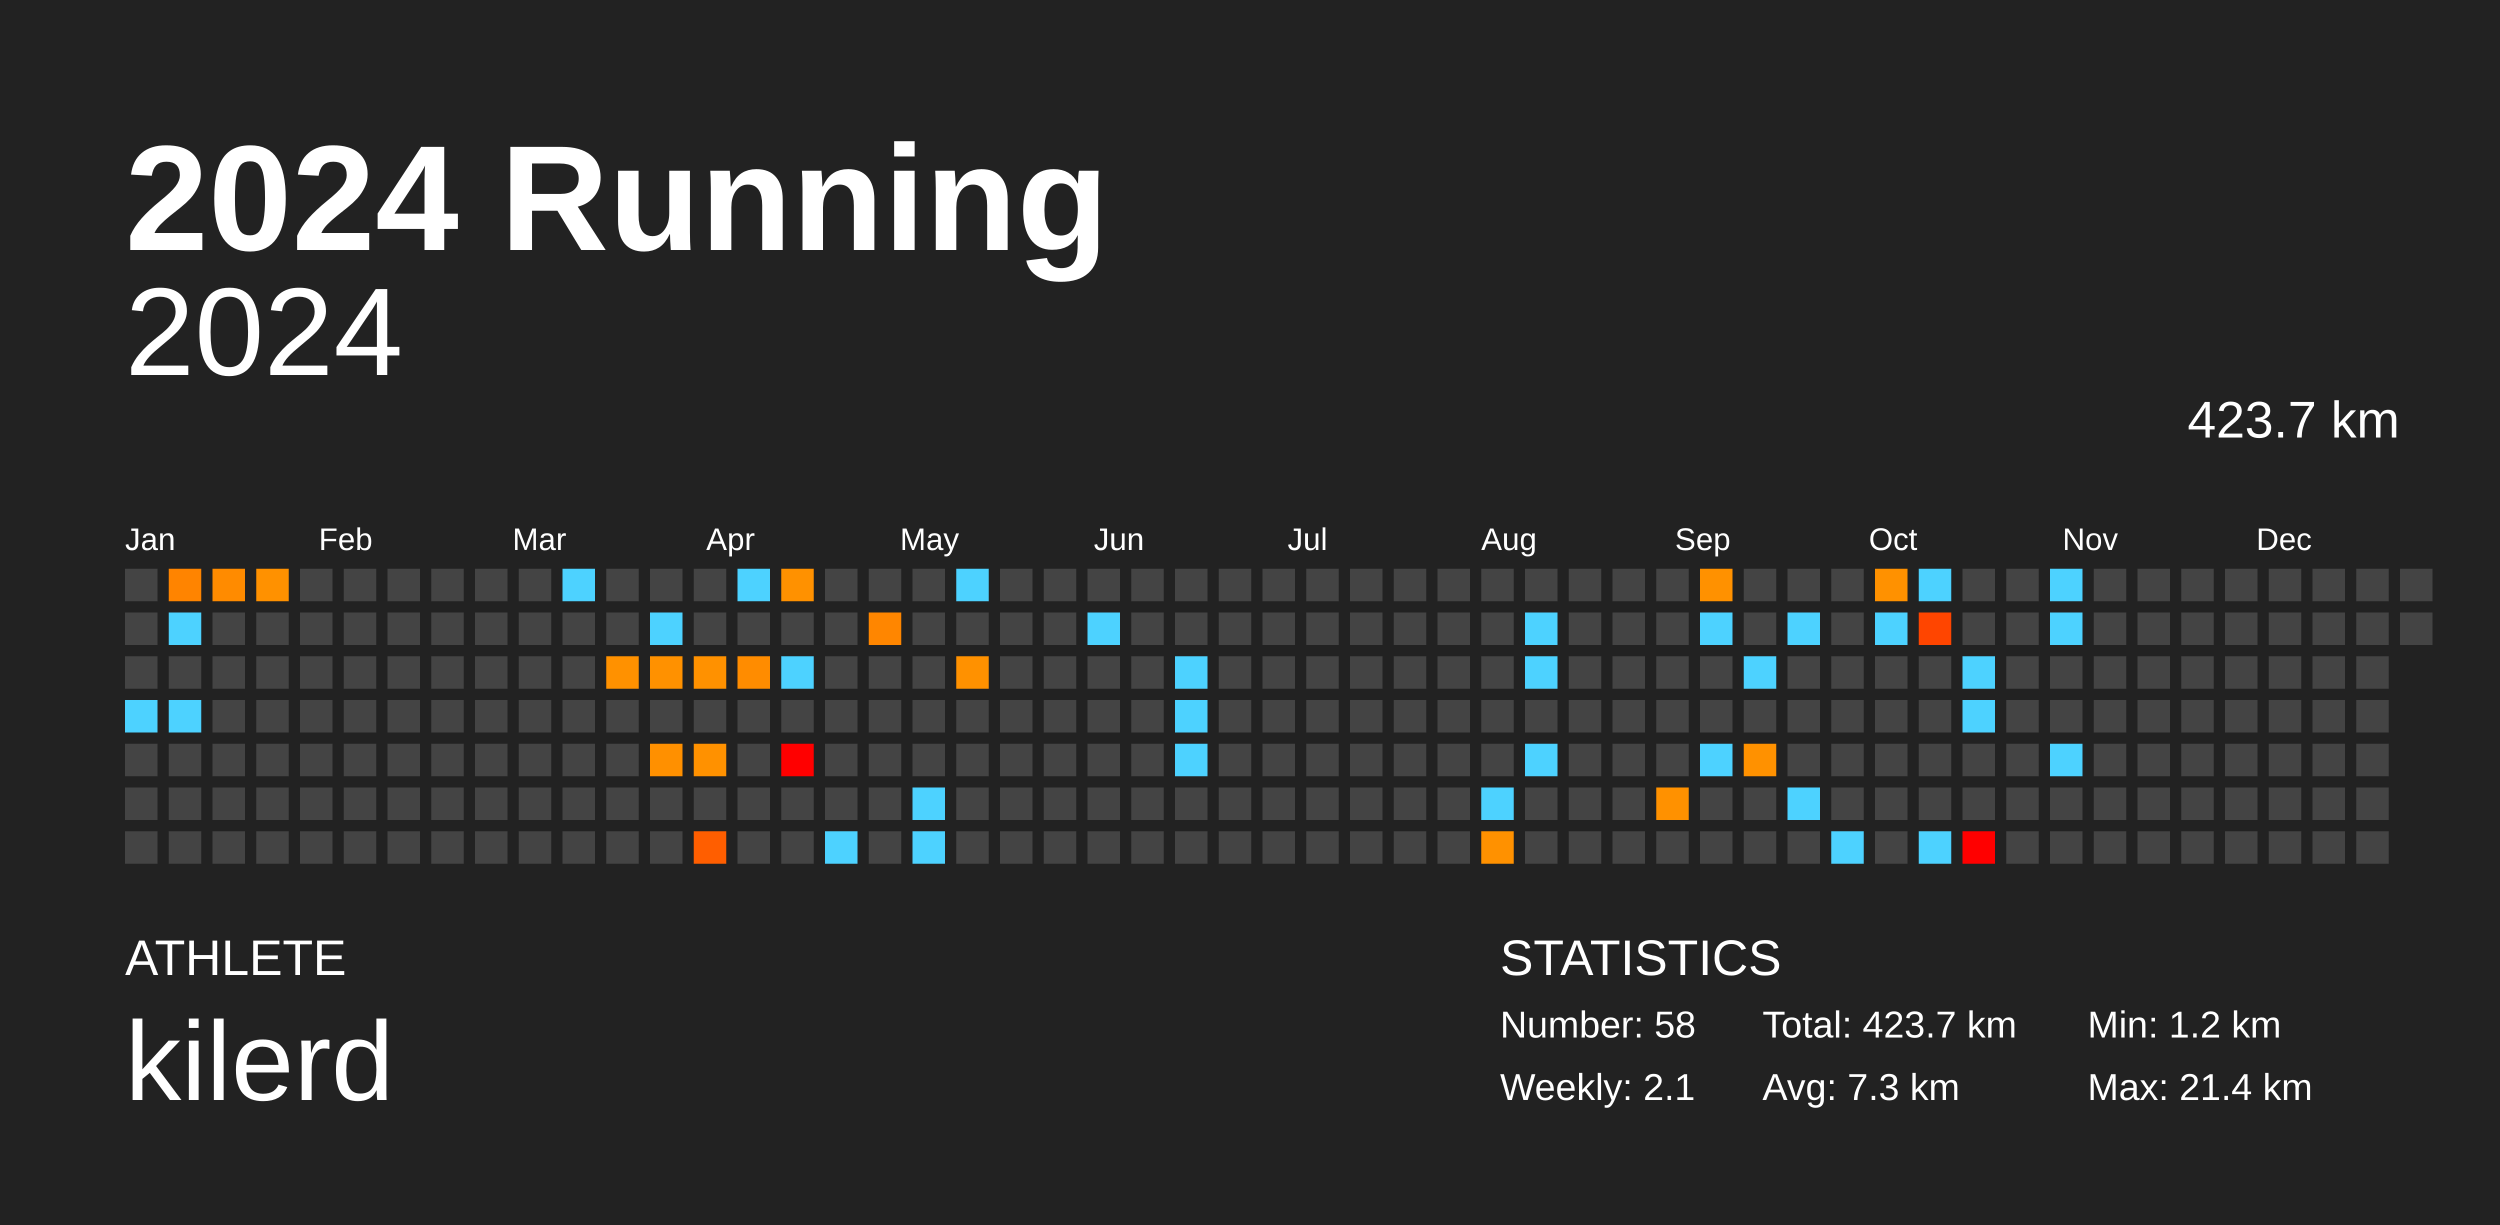
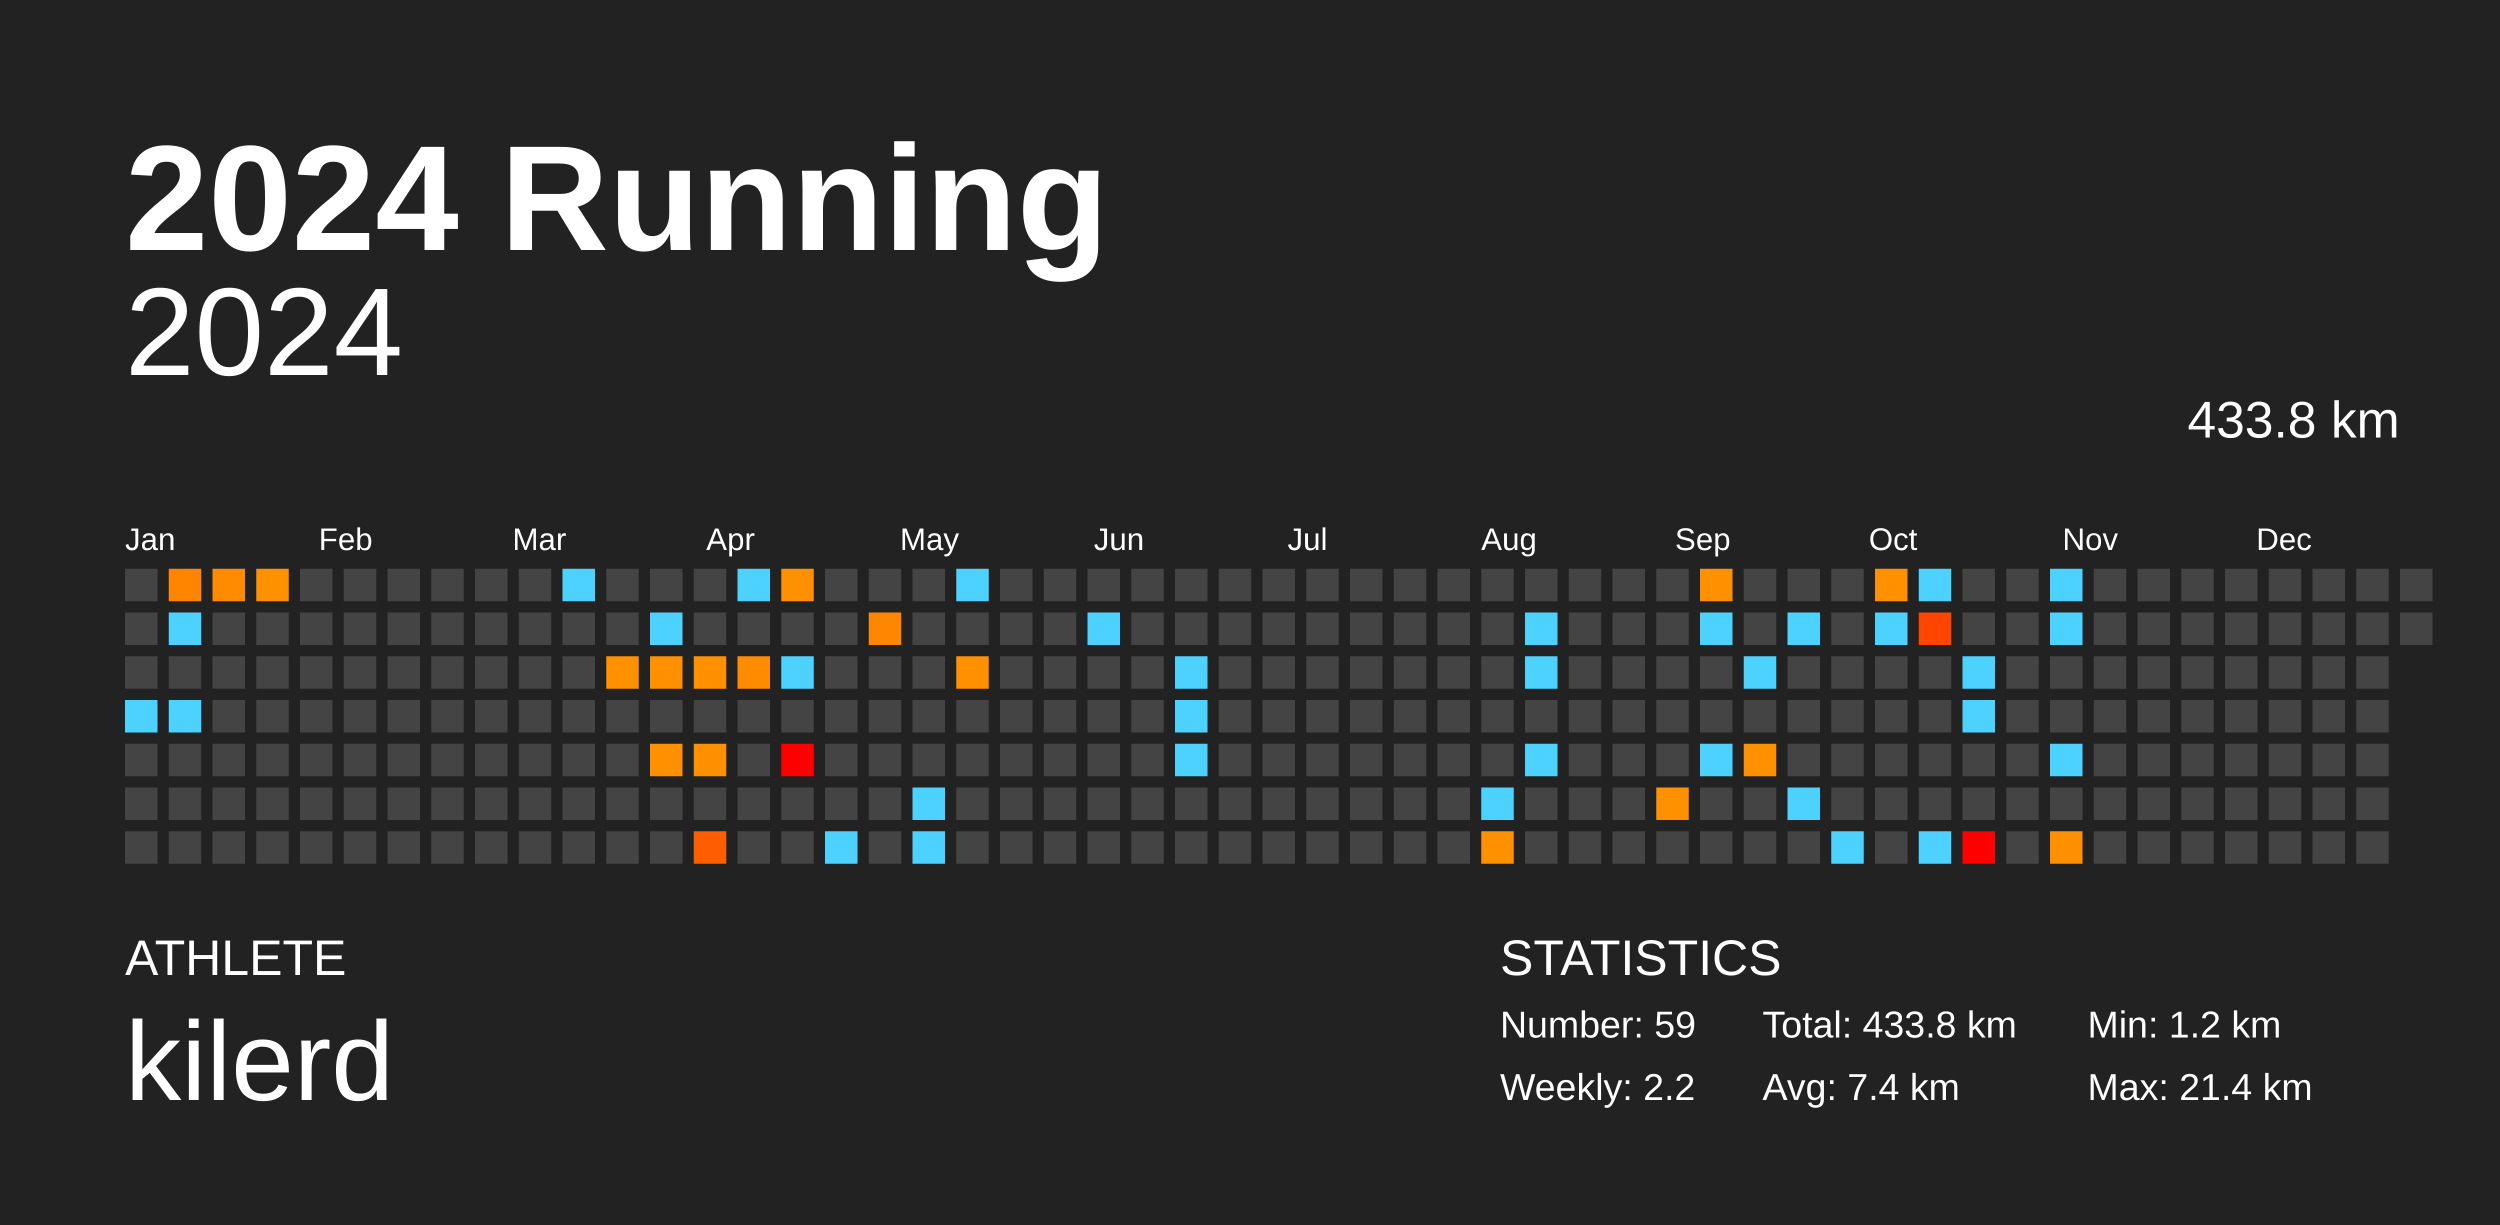
<svg xmlns="http://www.w3.org/2000/svg" baseProfile="full" height="98mm" version="1.1" viewBox="0,0,200,98" width="200mm">
  <defs />
  <rect fill="#222222" height="98" width="200" x="0" y="0" />
  <text fill="#FFFFFF" style="font-size:12px; font-family:Arial; font-weight:bold;" x="10" y="20">2024 Running</text>
  <text fill="#FFFFFF" style="font-size:4px; font-family:Arial" x="10" y="78">ATHLETE</text>
  <text fill="#FFFFFF" style="font-size:9px; font-family:Arial" x="10" y="88">kilerd</text>
  <text fill="#FFFFFF" style="font-size:4px; font-family:Arial" x="120" y="78">STATISTICS</text>
-   <text fill="#FFFFFF" style="font-size:3px; font-family:Arial" x="120" y="83">Number: 58</text>
-   <text fill="#FFFFFF" style="font-size:3px; font-family:Arial" x="120" y="88">Weekly: 2.1</text>
-   <text fill="#FFFFFF" style="font-size:3px; font-family:Arial" x="141" y="83">Total: 423.7 km</text>
-   <text fill="#FFFFFF" style="font-size:3px; font-family:Arial" x="141" y="88">Avg: 7.3 km</text>
+   <text fill="#FFFFFF" style="font-size:3px; font-family:Arial" x="120" y="83">Number: 59</text>
+   <text fill="#FFFFFF" style="font-size:3px; font-family:Arial" x="120" y="88">Weekly: 2.2</text>
+   <text fill="#FFFFFF" style="font-size:3px; font-family:Arial" x="141" y="83">Total: 433.8 km</text>
+   <text fill="#FFFFFF" style="font-size:3px; font-family:Arial" x="141" y="88">Avg: 7.4 km</text>
  <text fill="#FFFFFF" style="font-size:3px; font-family:Arial" x="167" y="83">Min: 1.2 km</text>
  <text fill="#FFFFFF" style="font-size:3px; font-family:Arial" x="167" y="88">Max: 21.4 km</text>
  <text alignment-baseline="hanging" fill="#FFFFFF" style="font-size:10.0px; font-family:Arial;" x="10" y="30">2024</text>
-   <text alignment-baseline="hanging" fill="#FFFFFF" style="font-size:4.125px; font-family:Arial;" x="175" y="35">423.7 km</text>
+   <text alignment-baseline="hanging" fill="#FFFFFF" style="font-size:4.125px; font-family:Arial;" x="175" y="35">433.8 km</text>
  <text fill="#FFFFFF" style="font-size:2.5px; font-family:Arial" x="10.0" y="44">Jan</text>
  <text fill="#FFFFFF" style="font-size:2.5px; font-family:Arial" x="25.5" y="44">Feb</text>
  <text fill="#FFFFFF" style="font-size:2.5px; font-family:Arial" x="41.0" y="44">Mar</text>
  <text fill="#FFFFFF" style="font-size:2.5px; font-family:Arial" x="56.5" y="44">Apr</text>
  <text fill="#FFFFFF" style="font-size:2.5px; font-family:Arial" x="72.0" y="44">May</text>
  <text fill="#FFFFFF" style="font-size:2.5px; font-family:Arial" x="87.5" y="44">Jun</text>
  <text fill="#FFFFFF" style="font-size:2.5px; font-family:Arial" x="103.0" y="44">Jul</text>
  <text fill="#FFFFFF" style="font-size:2.5px; font-family:Arial" x="118.5" y="44">Aug</text>
  <text fill="#FFFFFF" style="font-size:2.5px; font-family:Arial" x="134.0" y="44">Sep</text>
  <text fill="#FFFFFF" style="font-size:2.5px; font-family:Arial" x="149.5" y="44">Oct</text>
  <text fill="#FFFFFF" style="font-size:2.5px; font-family:Arial" x="165.0" y="44">Nov</text>
  <text fill="#FFFFFF" style="font-size:2.5px; font-family:Arial" x="180.5" y="44">Dec</text>
  <rect fill="#444444" height="2.6" width="2.6" x="10.0" y="45.5" />
  <rect fill="#444444" height="2.6" width="2.6" x="10.0" y="49.0" />
  <rect fill="#444444" height="2.6" width="2.6" x="10.0" y="52.5" />
  <rect fill="#4dd2ff" height="2.6" width="2.6" x="10.0" y="56.0" />
  <rect fill="#444444" height="2.6" width="2.6" x="10.0" y="59.5" />
  <rect fill="#444444" height="2.6" width="2.6" x="10.0" y="63.0" />
  <rect fill="#444444" height="2.6" width="2.6" x="10.0" y="66.5" />
  <rect fill="#ff8400" height="2.6" width="2.6" x="13.5" y="45.5" />
  <rect fill="#4dd2ff" height="2.6" width="2.6" x="13.5" y="49.0" />
  <rect fill="#444444" height="2.6" width="2.6" x="13.5" y="52.5" />
  <rect fill="#4dd2ff" height="2.6" width="2.6" x="13.5" y="56.0" />
  <rect fill="#444444" height="2.6" width="2.6" x="13.5" y="59.5" />
  <rect fill="#444444" height="2.6" width="2.6" x="13.5" y="63.0" />
  <rect fill="#444444" height="2.6" width="2.6" x="13.5" y="66.5" />
  <rect fill="#ff8b00" height="2.6" width="2.6" x="17.0" y="45.5" />
  <rect fill="#444444" height="2.6" width="2.6" x="17.0" y="49.0" />
  <rect fill="#444444" height="2.6" width="2.6" x="17.0" y="52.5" />
  <rect fill="#444444" height="2.6" width="2.6" x="17.0" y="56.0" />
  <rect fill="#444444" height="2.6" width="2.6" x="17.0" y="59.5" />
  <rect fill="#444444" height="2.6" width="2.6" x="17.0" y="63.0" />
  <rect fill="#444444" height="2.6" width="2.6" x="17.0" y="66.5" />
  <rect fill="#ff9100" height="2.6" width="2.6" x="20.5" y="45.5" />
  <rect fill="#444444" height="2.6" width="2.6" x="20.5" y="49.0" />
  <rect fill="#444444" height="2.6" width="2.6" x="20.5" y="52.5" />
  <rect fill="#444444" height="2.6" width="2.6" x="20.5" y="56.0" />
  <rect fill="#444444" height="2.6" width="2.6" x="20.5" y="59.5" />
  <rect fill="#444444" height="2.6" width="2.6" x="20.5" y="63.0" />
  <rect fill="#444444" height="2.6" width="2.6" x="20.5" y="66.5" />
  <rect fill="#444444" height="2.6" width="2.6" x="24.0" y="45.5" />
  <rect fill="#444444" height="2.6" width="2.6" x="24.0" y="49.0" />
  <rect fill="#444444" height="2.6" width="2.6" x="24.0" y="52.5" />
  <rect fill="#444444" height="2.6" width="2.6" x="24.0" y="56.0" />
  <rect fill="#444444" height="2.6" width="2.6" x="24.0" y="59.5" />
  <rect fill="#444444" height="2.6" width="2.6" x="24.0" y="63.0" />
  <rect fill="#444444" height="2.6" width="2.6" x="24.0" y="66.5" />
  <rect fill="#444444" height="2.6" width="2.6" x="27.5" y="45.5" />
  <rect fill="#444444" height="2.6" width="2.6" x="27.5" y="49.0" />
  <rect fill="#444444" height="2.6" width="2.6" x="27.5" y="52.5" />
  <rect fill="#444444" height="2.6" width="2.6" x="27.5" y="56.0" />
  <rect fill="#444444" height="2.6" width="2.6" x="27.5" y="59.5" />
  <rect fill="#444444" height="2.6" width="2.6" x="27.5" y="63.0" />
  <rect fill="#444444" height="2.6" width="2.6" x="27.5" y="66.5" />
  <rect fill="#444444" height="2.6" width="2.6" x="31.0" y="45.5" />
  <rect fill="#444444" height="2.6" width="2.6" x="31.0" y="49.0" />
  <rect fill="#444444" height="2.6" width="2.6" x="31.0" y="52.5" />
  <rect fill="#444444" height="2.6" width="2.6" x="31.0" y="56.0" />
  <rect fill="#444444" height="2.6" width="2.6" x="31.0" y="59.5" />
  <rect fill="#444444" height="2.6" width="2.6" x="31.0" y="63.0" />
  <rect fill="#444444" height="2.6" width="2.6" x="31.0" y="66.5" />
  <rect fill="#444444" height="2.6" width="2.6" x="34.5" y="45.5" />
  <rect fill="#444444" height="2.6" width="2.6" x="34.5" y="49.0" />
  <rect fill="#444444" height="2.6" width="2.6" x="34.5" y="52.5" />
  <rect fill="#444444" height="2.6" width="2.6" x="34.5" y="56.0" />
  <rect fill="#444444" height="2.6" width="2.6" x="34.5" y="59.5" />
  <rect fill="#444444" height="2.6" width="2.6" x="34.5" y="63.0" />
  <rect fill="#444444" height="2.6" width="2.6" x="34.5" y="66.5" />
  <rect fill="#444444" height="2.6" width="2.6" x="38.0" y="45.5" />
  <rect fill="#444444" height="2.6" width="2.6" x="38.0" y="49.0" />
  <rect fill="#444444" height="2.6" width="2.6" x="38.0" y="52.5" />
  <rect fill="#444444" height="2.6" width="2.6" x="38.0" y="56.0" />
  <rect fill="#444444" height="2.6" width="2.6" x="38.0" y="59.5" />
  <rect fill="#444444" height="2.6" width="2.6" x="38.0" y="63.0" />
  <rect fill="#444444" height="2.6" width="2.6" x="38.0" y="66.5" />
  <rect fill="#444444" height="2.6" width="2.6" x="41.5" y="45.5" />
  <rect fill="#444444" height="2.6" width="2.6" x="41.5" y="49.0" />
  <rect fill="#444444" height="2.6" width="2.6" x="41.5" y="52.5" />
  <rect fill="#444444" height="2.6" width="2.6" x="41.5" y="56.0" />
  <rect fill="#444444" height="2.6" width="2.6" x="41.5" y="59.5" />
  <rect fill="#444444" height="2.6" width="2.6" x="41.5" y="63.0" />
  <rect fill="#444444" height="2.6" width="2.6" x="41.5" y="66.5" />
  <rect fill="#4dd2ff" height="2.6" width="2.6" x="45.0" y="45.5" />
  <rect fill="#444444" height="2.6" width="2.6" x="45.0" y="49.0" />
  <rect fill="#444444" height="2.6" width="2.6" x="45.0" y="52.5" />
  <rect fill="#444444" height="2.6" width="2.6" x="45.0" y="56.0" />
  <rect fill="#444444" height="2.6" width="2.6" x="45.0" y="59.5" />
  <rect fill="#444444" height="2.6" width="2.6" x="45.0" y="63.0" />
  <rect fill="#444444" height="2.6" width="2.6" x="45.0" y="66.5" />
  <rect fill="#444444" height="2.6" width="2.6" x="48.5" y="45.5" />
  <rect fill="#444444" height="2.6" width="2.6" x="48.5" y="49.0" />
  <rect fill="#ff9100" height="2.6" width="2.6" x="48.5" y="52.5" />
  <rect fill="#444444" height="2.6" width="2.6" x="48.5" y="56.0" />
  <rect fill="#444444" height="2.6" width="2.6" x="48.5" y="59.5" />
  <rect fill="#444444" height="2.6" width="2.6" x="48.5" y="63.0" />
  <rect fill="#444444" height="2.6" width="2.6" x="48.5" y="66.5" />
  <rect fill="#444444" height="2.6" width="2.6" x="52.0" y="45.5" />
  <rect fill="#4dd2ff" height="2.6" width="2.6" x="52.0" y="49.0" />
  <rect fill="#ff9100" height="2.6" width="2.6" x="52.0" y="52.5" />
  <rect fill="#444444" height="2.6" width="2.6" x="52.0" y="56.0" />
  <rect fill="#ff9000" height="2.6" width="2.6" x="52.0" y="59.5" />
  <rect fill="#444444" height="2.6" width="2.6" x="52.0" y="63.0" />
  <rect fill="#444444" height="2.6" width="2.6" x="52.0" y="66.5" />
  <rect fill="#444444" height="2.6" width="2.6" x="55.5" y="45.5" />
  <rect fill="#444444" height="2.6" width="2.6" x="55.5" y="49.0" />
  <rect fill="#ff9100" height="2.6" width="2.6" x="55.5" y="52.5" />
  <rect fill="#444444" height="2.6" width="2.6" x="55.5" y="56.0" />
  <rect fill="#ff9100" height="2.6" width="2.6" x="55.5" y="59.5" />
  <rect fill="#444444" height="2.6" width="2.6" x="55.5" y="63.0" />
  <rect fill="#ff5e00" height="2.6" width="2.6" x="55.5" y="66.5" />
  <rect fill="#4dd2ff" height="2.6" width="2.6" x="59.0" y="45.5" />
  <rect fill="#444444" height="2.6" width="2.6" x="59.0" y="49.0" />
  <rect fill="#ff8c00" height="2.6" width="2.6" x="59.0" y="52.5" />
  <rect fill="#444444" height="2.6" width="2.6" x="59.0" y="56.0" />
  <rect fill="#444444" height="2.6" width="2.6" x="59.0" y="59.5" />
  <rect fill="#444444" height="2.6" width="2.6" x="59.0" y="63.0" />
  <rect fill="#444444" height="2.6" width="2.6" x="59.0" y="66.5" />
  <rect fill="#ff9100" height="2.6" width="2.6" x="62.5" y="45.5" />
  <rect fill="#444444" height="2.6" width="2.6" x="62.5" y="49.0" />
  <rect fill="#4dd2ff" height="2.6" width="2.6" x="62.5" y="52.5" />
  <rect fill="#444444" height="2.6" width="2.6" x="62.5" y="56.0" />
  <rect fill="red" height="2.6" width="2.6" x="62.5" y="59.5" />
  <rect fill="#444444" height="2.6" width="2.6" x="62.5" y="63.0" />
  <rect fill="#444444" height="2.6" width="2.6" x="62.5" y="66.5" />
  <rect fill="#444444" height="2.6" width="2.6" x="66.0" y="45.5" />
  <rect fill="#444444" height="2.6" width="2.6" x="66.0" y="49.0" />
  <rect fill="#444444" height="2.6" width="2.6" x="66.0" y="52.5" />
  <rect fill="#444444" height="2.6" width="2.6" x="66.0" y="56.0" />
  <rect fill="#444444" height="2.6" width="2.6" x="66.0" y="59.5" />
  <rect fill="#444444" height="2.6" width="2.6" x="66.0" y="63.0" />
  <rect fill="#4dd2ff" height="2.6" width="2.6" x="66.0" y="66.5" />
  <rect fill="#444444" height="2.6" width="2.6" x="69.5" y="45.5" />
  <rect fill="#ff8600" height="2.6" width="2.6" x="69.5" y="49.0" />
  <rect fill="#444444" height="2.6" width="2.6" x="69.5" y="52.5" />
  <rect fill="#444444" height="2.6" width="2.6" x="69.5" y="56.0" />
  <rect fill="#444444" height="2.6" width="2.6" x="69.5" y="59.5" />
  <rect fill="#444444" height="2.6" width="2.6" x="69.5" y="63.0" />
  <rect fill="#444444" height="2.6" width="2.6" x="69.5" y="66.5" />
  <rect fill="#444444" height="2.6" width="2.6" x="73.0" y="45.5" />
  <rect fill="#444444" height="2.6" width="2.6" x="73.0" y="49.0" />
  <rect fill="#444444" height="2.6" width="2.6" x="73.0" y="52.5" />
  <rect fill="#444444" height="2.6" width="2.6" x="73.0" y="56.0" />
  <rect fill="#444444" height="2.6" width="2.6" x="73.0" y="59.5" />
  <rect fill="#4dd2ff" height="2.6" width="2.6" x="73.0" y="63.0" />
  <rect fill="#4dd2ff" height="2.6" width="2.6" x="73.0" y="66.5" />
  <rect fill="#4dd2ff" height="2.6" width="2.6" x="76.5" y="45.5" />
  <rect fill="#444444" height="2.6" width="2.6" x="76.5" y="49.0" />
  <rect fill="#ff9100" height="2.6" width="2.6" x="76.5" y="52.5" />
  <rect fill="#444444" height="2.6" width="2.6" x="76.5" y="56.0" />
  <rect fill="#444444" height="2.6" width="2.6" x="76.5" y="59.5" />
  <rect fill="#444444" height="2.6" width="2.6" x="76.5" y="63.0" />
  <rect fill="#444444" height="2.6" width="2.6" x="76.5" y="66.5" />
  <rect fill="#444444" height="2.6" width="2.6" x="80.0" y="45.5" />
  <rect fill="#444444" height="2.6" width="2.6" x="80.0" y="49.0" />
  <rect fill="#444444" height="2.6" width="2.6" x="80.0" y="52.5" />
  <rect fill="#444444" height="2.6" width="2.6" x="80.0" y="56.0" />
  <rect fill="#444444" height="2.6" width="2.6" x="80.0" y="59.5" />
  <rect fill="#444444" height="2.6" width="2.6" x="80.0" y="63.0" />
  <rect fill="#444444" height="2.6" width="2.6" x="80.0" y="66.5" />
  <rect fill="#444444" height="2.6" width="2.6" x="83.5" y="45.5" />
  <rect fill="#444444" height="2.6" width="2.6" x="83.5" y="49.0" />
  <rect fill="#444444" height="2.6" width="2.6" x="83.5" y="52.5" />
  <rect fill="#444444" height="2.6" width="2.6" x="83.5" y="56.0" />
  <rect fill="#444444" height="2.6" width="2.6" x="83.5" y="59.5" />
  <rect fill="#444444" height="2.6" width="2.6" x="83.5" y="63.0" />
  <rect fill="#444444" height="2.6" width="2.6" x="83.5" y="66.5" />
  <rect fill="#444444" height="2.6" width="2.6" x="87.0" y="45.5" />
  <rect fill="#4dd2ff" height="2.6" width="2.6" x="87.0" y="49.0" />
  <rect fill="#444444" height="2.6" width="2.6" x="87.0" y="52.5" />
  <rect fill="#444444" height="2.6" width="2.6" x="87.0" y="56.0" />
  <rect fill="#444444" height="2.6" width="2.6" x="87.0" y="59.5" />
  <rect fill="#444444" height="2.6" width="2.6" x="87.0" y="63.0" />
  <rect fill="#444444" height="2.6" width="2.6" x="87.0" y="66.5" />
  <rect fill="#444444" height="2.6" width="2.6" x="90.5" y="45.5" />
  <rect fill="#444444" height="2.6" width="2.6" x="90.5" y="49.0" />
  <rect fill="#444444" height="2.6" width="2.6" x="90.5" y="52.5" />
  <rect fill="#444444" height="2.6" width="2.6" x="90.5" y="56.0" />
  <rect fill="#444444" height="2.6" width="2.6" x="90.5" y="59.5" />
  <rect fill="#444444" height="2.6" width="2.6" x="90.5" y="63.0" />
  <rect fill="#444444" height="2.6" width="2.6" x="90.5" y="66.5" />
  <rect fill="#444444" height="2.6" width="2.6" x="94.0" y="45.5" />
  <rect fill="#444444" height="2.6" width="2.6" x="94.0" y="49.0" />
  <rect fill="#4dd2ff" height="2.6" width="2.6" x="94.0" y="52.5" />
  <rect fill="#4dd2ff" height="2.6" width="2.6" x="94.0" y="56.0" />
  <rect fill="#4dd2ff" height="2.6" width="2.6" x="94.0" y="59.5" />
  <rect fill="#444444" height="2.6" width="2.6" x="94.0" y="63.0" />
  <rect fill="#444444" height="2.6" width="2.6" x="94.0" y="66.5" />
  <rect fill="#444444" height="2.6" width="2.6" x="97.5" y="45.5" />
  <rect fill="#444444" height="2.6" width="2.6" x="97.5" y="49.0" />
  <rect fill="#444444" height="2.6" width="2.6" x="97.5" y="52.5" />
  <rect fill="#444444" height="2.6" width="2.6" x="97.5" y="56.0" />
  <rect fill="#444444" height="2.6" width="2.6" x="97.5" y="59.5" />
  <rect fill="#444444" height="2.6" width="2.6" x="97.5" y="63.0" />
  <rect fill="#444444" height="2.6" width="2.6" x="97.5" y="66.5" />
  <rect fill="#444444" height="2.6" width="2.6" x="101.0" y="45.5" />
  <rect fill="#444444" height="2.6" width="2.6" x="101.0" y="49.0" />
  <rect fill="#444444" height="2.6" width="2.6" x="101.0" y="52.5" />
  <rect fill="#444444" height="2.6" width="2.6" x="101.0" y="56.0" />
  <rect fill="#444444" height="2.6" width="2.6" x="101.0" y="59.5" />
  <rect fill="#444444" height="2.6" width="2.6" x="101.0" y="63.0" />
  <rect fill="#444444" height="2.6" width="2.6" x="101.0" y="66.5" />
  <rect fill="#444444" height="2.6" width="2.6" x="104.5" y="45.5" />
  <rect fill="#444444" height="2.6" width="2.6" x="104.5" y="49.0" />
  <rect fill="#444444" height="2.6" width="2.6" x="104.5" y="52.5" />
  <rect fill="#444444" height="2.6" width="2.6" x="104.5" y="56.0" />
  <rect fill="#444444" height="2.6" width="2.6" x="104.5" y="59.5" />
  <rect fill="#444444" height="2.6" width="2.6" x="104.5" y="63.0" />
  <rect fill="#444444" height="2.6" width="2.6" x="104.5" y="66.5" />
  <rect fill="#444444" height="2.6" width="2.6" x="108.0" y="45.5" />
  <rect fill="#444444" height="2.6" width="2.6" x="108.0" y="49.0" />
  <rect fill="#444444" height="2.6" width="2.6" x="108.0" y="52.5" />
  <rect fill="#444444" height="2.6" width="2.6" x="108.0" y="56.0" />
  <rect fill="#444444" height="2.6" width="2.6" x="108.0" y="59.5" />
  <rect fill="#444444" height="2.6" width="2.6" x="108.0" y="63.0" />
  <rect fill="#444444" height="2.6" width="2.6" x="108.0" y="66.5" />
  <rect fill="#444444" height="2.6" width="2.6" x="111.5" y="45.5" />
  <rect fill="#444444" height="2.6" width="2.6" x="111.5" y="49.0" />
  <rect fill="#444444" height="2.6" width="2.6" x="111.5" y="52.5" />
  <rect fill="#444444" height="2.6" width="2.6" x="111.5" y="56.0" />
  <rect fill="#444444" height="2.6" width="2.6" x="111.5" y="59.5" />
  <rect fill="#444444" height="2.6" width="2.6" x="111.5" y="63.0" />
  <rect fill="#444444" height="2.6" width="2.6" x="111.5" y="66.5" />
  <rect fill="#444444" height="2.6" width="2.6" x="115.0" y="45.5" />
  <rect fill="#444444" height="2.6" width="2.6" x="115.0" y="49.0" />
  <rect fill="#444444" height="2.6" width="2.6" x="115.0" y="52.5" />
  <rect fill="#444444" height="2.6" width="2.6" x="115.0" y="56.0" />
  <rect fill="#444444" height="2.6" width="2.6" x="115.0" y="59.5" />
  <rect fill="#444444" height="2.6" width="2.6" x="115.0" y="63.0" />
  <rect fill="#444444" height="2.6" width="2.6" x="115.0" y="66.5" />
  <rect fill="#444444" height="2.6" width="2.6" x="118.5" y="45.5" />
  <rect fill="#444444" height="2.6" width="2.6" x="118.5" y="49.0" />
  <rect fill="#444444" height="2.6" width="2.6" x="118.5" y="52.5" />
  <rect fill="#444444" height="2.6" width="2.6" x="118.5" y="56.0" />
  <rect fill="#444444" height="2.6" width="2.6" x="118.5" y="59.5" />
  <rect fill="#4dd2ff" height="2.6" width="2.6" x="118.5" y="63.0" />
  <rect fill="#ff9100" height="2.6" width="2.6" x="118.5" y="66.5" />
  <rect fill="#444444" height="2.6" width="2.6" x="122.0" y="45.5" />
  <rect fill="#4dd2ff" height="2.6" width="2.6" x="122.0" y="49.0" />
  <rect fill="#4dd2ff" height="2.6" width="2.6" x="122.0" y="52.5" />
  <rect fill="#444444" height="2.6" width="2.6" x="122.0" y="56.0" />
  <rect fill="#4dd2ff" height="2.6" width="2.6" x="122.0" y="59.5" />
  <rect fill="#444444" height="2.6" width="2.6" x="122.0" y="63.0" />
  <rect fill="#444444" height="2.6" width="2.6" x="122.0" y="66.5" />
  <rect fill="#444444" height="2.6" width="2.6" x="125.5" y="45.5" />
  <rect fill="#444444" height="2.6" width="2.6" x="125.5" y="49.0" />
  <rect fill="#444444" height="2.6" width="2.6" x="125.5" y="52.5" />
  <rect fill="#444444" height="2.6" width="2.6" x="125.5" y="56.0" />
  <rect fill="#444444" height="2.6" width="2.6" x="125.5" y="59.5" />
  <rect fill="#444444" height="2.6" width="2.6" x="125.5" y="63.0" />
  <rect fill="#444444" height="2.6" width="2.6" x="125.5" y="66.5" />
  <rect fill="#444444" height="2.6" width="2.6" x="129.0" y="45.5" />
  <rect fill="#444444" height="2.6" width="2.6" x="129.0" y="49.0" />
  <rect fill="#444444" height="2.6" width="2.6" x="129.0" y="52.5" />
  <rect fill="#444444" height="2.6" width="2.6" x="129.0" y="56.0" />
  <rect fill="#444444" height="2.6" width="2.6" x="129.0" y="59.5" />
  <rect fill="#444444" height="2.6" width="2.6" x="129.0" y="63.0" />
  <rect fill="#444444" height="2.6" width="2.6" x="129.0" y="66.5" />
  <rect fill="#444444" height="2.6" width="2.6" x="132.5" y="45.5" />
  <rect fill="#444444" height="2.6" width="2.6" x="132.5" y="49.0" />
  <rect fill="#444444" height="2.6" width="2.6" x="132.5" y="52.5" />
  <rect fill="#444444" height="2.6" width="2.6" x="132.5" y="56.0" />
  <rect fill="#444444" height="2.6" width="2.6" x="132.5" y="59.5" />
  <rect fill="#ff9100" height="2.6" width="2.6" x="132.5" y="63.0" />
  <rect fill="#444444" height="2.6" width="2.6" x="132.5" y="66.5" />
  <rect fill="#ff9100" height="2.6" width="2.6" x="136.0" y="45.5" />
  <rect fill="#4dd2ff" height="2.6" width="2.6" x="136.0" y="49.0" />
  <rect fill="#444444" height="2.6" width="2.6" x="136.0" y="52.5" />
  <rect fill="#444444" height="2.6" width="2.6" x="136.0" y="56.0" />
  <rect fill="#4dd2ff" height="2.6" width="2.6" x="136.0" y="59.5" />
  <rect fill="#444444" height="2.6" width="2.6" x="136.0" y="63.0" />
  <rect fill="#444444" height="2.6" width="2.6" x="136.0" y="66.5" />
  <rect fill="#444444" height="2.6" width="2.6" x="139.5" y="45.5" />
  <rect fill="#444444" height="2.6" width="2.6" x="139.5" y="49.0" />
  <rect fill="#4dd2ff" height="2.6" width="2.6" x="139.5" y="52.5" />
  <rect fill="#444444" height="2.6" width="2.6" x="139.5" y="56.0" />
  <rect fill="#ff9100" height="2.6" width="2.6" x="139.5" y="59.5" />
  <rect fill="#444444" height="2.6" width="2.6" x="139.5" y="63.0" />
  <rect fill="#444444" height="2.6" width="2.6" x="139.5" y="66.5" />
  <rect fill="#444444" height="2.6" width="2.6" x="143.0" y="45.5" />
  <rect fill="#4dd2ff" height="2.6" width="2.6" x="143.0" y="49.0" />
  <rect fill="#444444" height="2.6" width="2.6" x="143.0" y="52.5" />
  <rect fill="#444444" height="2.6" width="2.6" x="143.0" y="56.0" />
  <rect fill="#444444" height="2.6" width="2.6" x="143.0" y="59.5" />
  <rect fill="#4dd2ff" height="2.6" width="2.6" x="143.0" y="63.0" />
  <rect fill="#444444" height="2.6" width="2.6" x="143.0" y="66.5" />
  <rect fill="#444444" height="2.6" width="2.6" x="146.5" y="45.5" />
  <rect fill="#444444" height="2.6" width="2.6" x="146.5" y="49.0" />
  <rect fill="#444444" height="2.6" width="2.6" x="146.5" y="52.5" />
  <rect fill="#444444" height="2.6" width="2.6" x="146.5" y="56.0" />
  <rect fill="#444444" height="2.6" width="2.6" x="146.5" y="59.5" />
  <rect fill="#444444" height="2.6" width="2.6" x="146.5" y="63.0" />
  <rect fill="#4dd2ff" height="2.6" width="2.6" x="146.5" y="66.5" />
  <rect fill="#ff9100" height="2.6" width="2.6" x="150.0" y="45.5" />
  <rect fill="#4dd2ff" height="2.6" width="2.6" x="150.0" y="49.0" />
  <rect fill="#444444" height="2.6" width="2.6" x="150.0" y="52.5" />
  <rect fill="#444444" height="2.6" width="2.6" x="150.0" y="56.0" />
  <rect fill="#444444" height="2.6" width="2.6" x="150.0" y="59.5" />
  <rect fill="#444444" height="2.6" width="2.6" x="150.0" y="63.0" />
  <rect fill="#444444" height="2.6" width="2.6" x="150.0" y="66.5" />
  <rect fill="#4dd2ff" height="2.6" width="2.6" x="153.5" y="45.5" />
  <rect fill="#ff4500" height="2.6" width="2.6" x="153.5" y="49.0" />
  <rect fill="#444444" height="2.6" width="2.6" x="153.5" y="52.5" />
  <rect fill="#444444" height="2.6" width="2.6" x="153.5" y="56.0" />
  <rect fill="#444444" height="2.6" width="2.6" x="153.5" y="59.5" />
  <rect fill="#444444" height="2.6" width="2.6" x="153.5" y="63.0" />
  <rect fill="#4dd2ff" height="2.6" width="2.6" x="153.5" y="66.5" />
  <rect fill="#444444" height="2.6" width="2.6" x="157.0" y="45.5" />
  <rect fill="#444444" height="2.6" width="2.6" x="157.0" y="49.0" />
  <rect fill="#4dd2ff" height="2.6" width="2.6" x="157.0" y="52.5" />
  <rect fill="#4dd2ff" height="2.6" width="2.6" x="157.0" y="56.0" />
  <rect fill="#444444" height="2.6" width="2.6" x="157.0" y="59.5" />
  <rect fill="#444444" height="2.6" width="2.6" x="157.0" y="63.0" />
  <rect fill="red" height="2.6" width="2.6" x="157.0" y="66.5" />
  <rect fill="#444444" height="2.6" width="2.6" x="160.5" y="45.5" />
  <rect fill="#444444" height="2.6" width="2.6" x="160.5" y="49.0" />
  <rect fill="#444444" height="2.6" width="2.6" x="160.5" y="52.5" />
  <rect fill="#444444" height="2.6" width="2.6" x="160.5" y="56.0" />
  <rect fill="#444444" height="2.6" width="2.6" x="160.5" y="59.5" />
  <rect fill="#444444" height="2.6" width="2.6" x="160.5" y="63.0" />
  <rect fill="#444444" height="2.6" width="2.6" x="160.5" y="66.5" />
  <rect fill="#4dd2ff" height="2.6" width="2.6" x="164.0" y="45.5" />
  <rect fill="#4dd2ff" height="2.6" width="2.6" x="164.0" y="49.0" />
  <rect fill="#444444" height="2.6" width="2.6" x="164.0" y="52.5" />
  <rect fill="#444444" height="2.6" width="2.6" x="164.0" y="56.0" />
  <rect fill="#4dd2ff" height="2.6" width="2.6" x="164.0" y="59.5" />
  <rect fill="#444444" height="2.6" width="2.6" x="164.0" y="63.0" />
-   <rect fill="#444444" height="2.6" width="2.6" x="164.0" y="66.5" />
+   <rect fill="#ff9100" height="2.6" width="2.6" x="164.0" y="66.5" />
  <rect fill="#444444" height="2.6" width="2.6" x="167.5" y="45.5" />
  <rect fill="#444444" height="2.6" width="2.6" x="167.5" y="49.0" />
  <rect fill="#444444" height="2.6" width="2.6" x="167.5" y="52.5" />
  <rect fill="#444444" height="2.6" width="2.6" x="167.5" y="56.0" />
  <rect fill="#444444" height="2.6" width="2.6" x="167.5" y="59.5" />
  <rect fill="#444444" height="2.6" width="2.6" x="167.5" y="63.0" />
  <rect fill="#444444" height="2.6" width="2.6" x="167.5" y="66.5" />
  <rect fill="#444444" height="2.6" width="2.6" x="171.0" y="45.5" />
  <rect fill="#444444" height="2.6" width="2.6" x="171.0" y="49.0" />
  <rect fill="#444444" height="2.6" width="2.6" x="171.0" y="52.5" />
  <rect fill="#444444" height="2.6" width="2.6" x="171.0" y="56.0" />
  <rect fill="#444444" height="2.6" width="2.6" x="171.0" y="59.5" />
  <rect fill="#444444" height="2.6" width="2.6" x="171.0" y="63.0" />
  <rect fill="#444444" height="2.6" width="2.6" x="171.0" y="66.5" />
  <rect fill="#444444" height="2.6" width="2.6" x="174.5" y="45.5" />
  <rect fill="#444444" height="2.6" width="2.6" x="174.5" y="49.0" />
  <rect fill="#444444" height="2.6" width="2.6" x="174.5" y="52.5" />
  <rect fill="#444444" height="2.6" width="2.6" x="174.5" y="56.0" />
  <rect fill="#444444" height="2.6" width="2.6" x="174.5" y="59.5" />
  <rect fill="#444444" height="2.6" width="2.6" x="174.5" y="63.0" />
  <rect fill="#444444" height="2.6" width="2.6" x="174.5" y="66.5" />
  <rect fill="#444444" height="2.6" width="2.6" x="178.0" y="45.5" />
  <rect fill="#444444" height="2.6" width="2.6" x="178.0" y="49.0" />
  <rect fill="#444444" height="2.6" width="2.6" x="178.0" y="52.5" />
  <rect fill="#444444" height="2.6" width="2.6" x="178.0" y="56.0" />
  <rect fill="#444444" height="2.6" width="2.6" x="178.0" y="59.5" />
  <rect fill="#444444" height="2.6" width="2.6" x="178.0" y="63.0" />
  <rect fill="#444444" height="2.6" width="2.6" x="178.0" y="66.5" />
  <rect fill="#444444" height="2.6" width="2.6" x="181.5" y="45.5" />
  <rect fill="#444444" height="2.6" width="2.6" x="181.5" y="49.0" />
  <rect fill="#444444" height="2.6" width="2.6" x="181.5" y="52.5" />
  <rect fill="#444444" height="2.6" width="2.6" x="181.5" y="56.0" />
  <rect fill="#444444" height="2.6" width="2.6" x="181.5" y="59.5" />
  <rect fill="#444444" height="2.6" width="2.6" x="181.5" y="63.0" />
  <rect fill="#444444" height="2.6" width="2.6" x="181.5" y="66.5" />
  <rect fill="#444444" height="2.6" width="2.6" x="185.0" y="45.5" />
  <rect fill="#444444" height="2.6" width="2.6" x="185.0" y="49.0" />
  <rect fill="#444444" height="2.6" width="2.6" x="185.0" y="52.5" />
  <rect fill="#444444" height="2.6" width="2.6" x="185.0" y="56.0" />
  <rect fill="#444444" height="2.6" width="2.6" x="185.0" y="59.5" />
  <rect fill="#444444" height="2.6" width="2.6" x="185.0" y="63.0" />
  <rect fill="#444444" height="2.6" width="2.6" x="185.0" y="66.5" />
  <rect fill="#444444" height="2.6" width="2.6" x="188.5" y="45.5" />
  <rect fill="#444444" height="2.6" width="2.6" x="188.5" y="49.0" />
  <rect fill="#444444" height="2.6" width="2.6" x="188.5" y="52.5" />
  <rect fill="#444444" height="2.6" width="2.6" x="188.5" y="56.0" />
  <rect fill="#444444" height="2.6" width="2.6" x="188.5" y="59.5" />
  <rect fill="#444444" height="2.6" width="2.6" x="188.5" y="63.0" />
  <rect fill="#444444" height="2.6" width="2.6" x="188.5" y="66.5" />
  <rect fill="#444444" height="2.6" width="2.6" x="192.0" y="45.5" />
  <rect fill="#444444" height="2.6" width="2.6" x="192.0" y="49.0" />
</svg>
